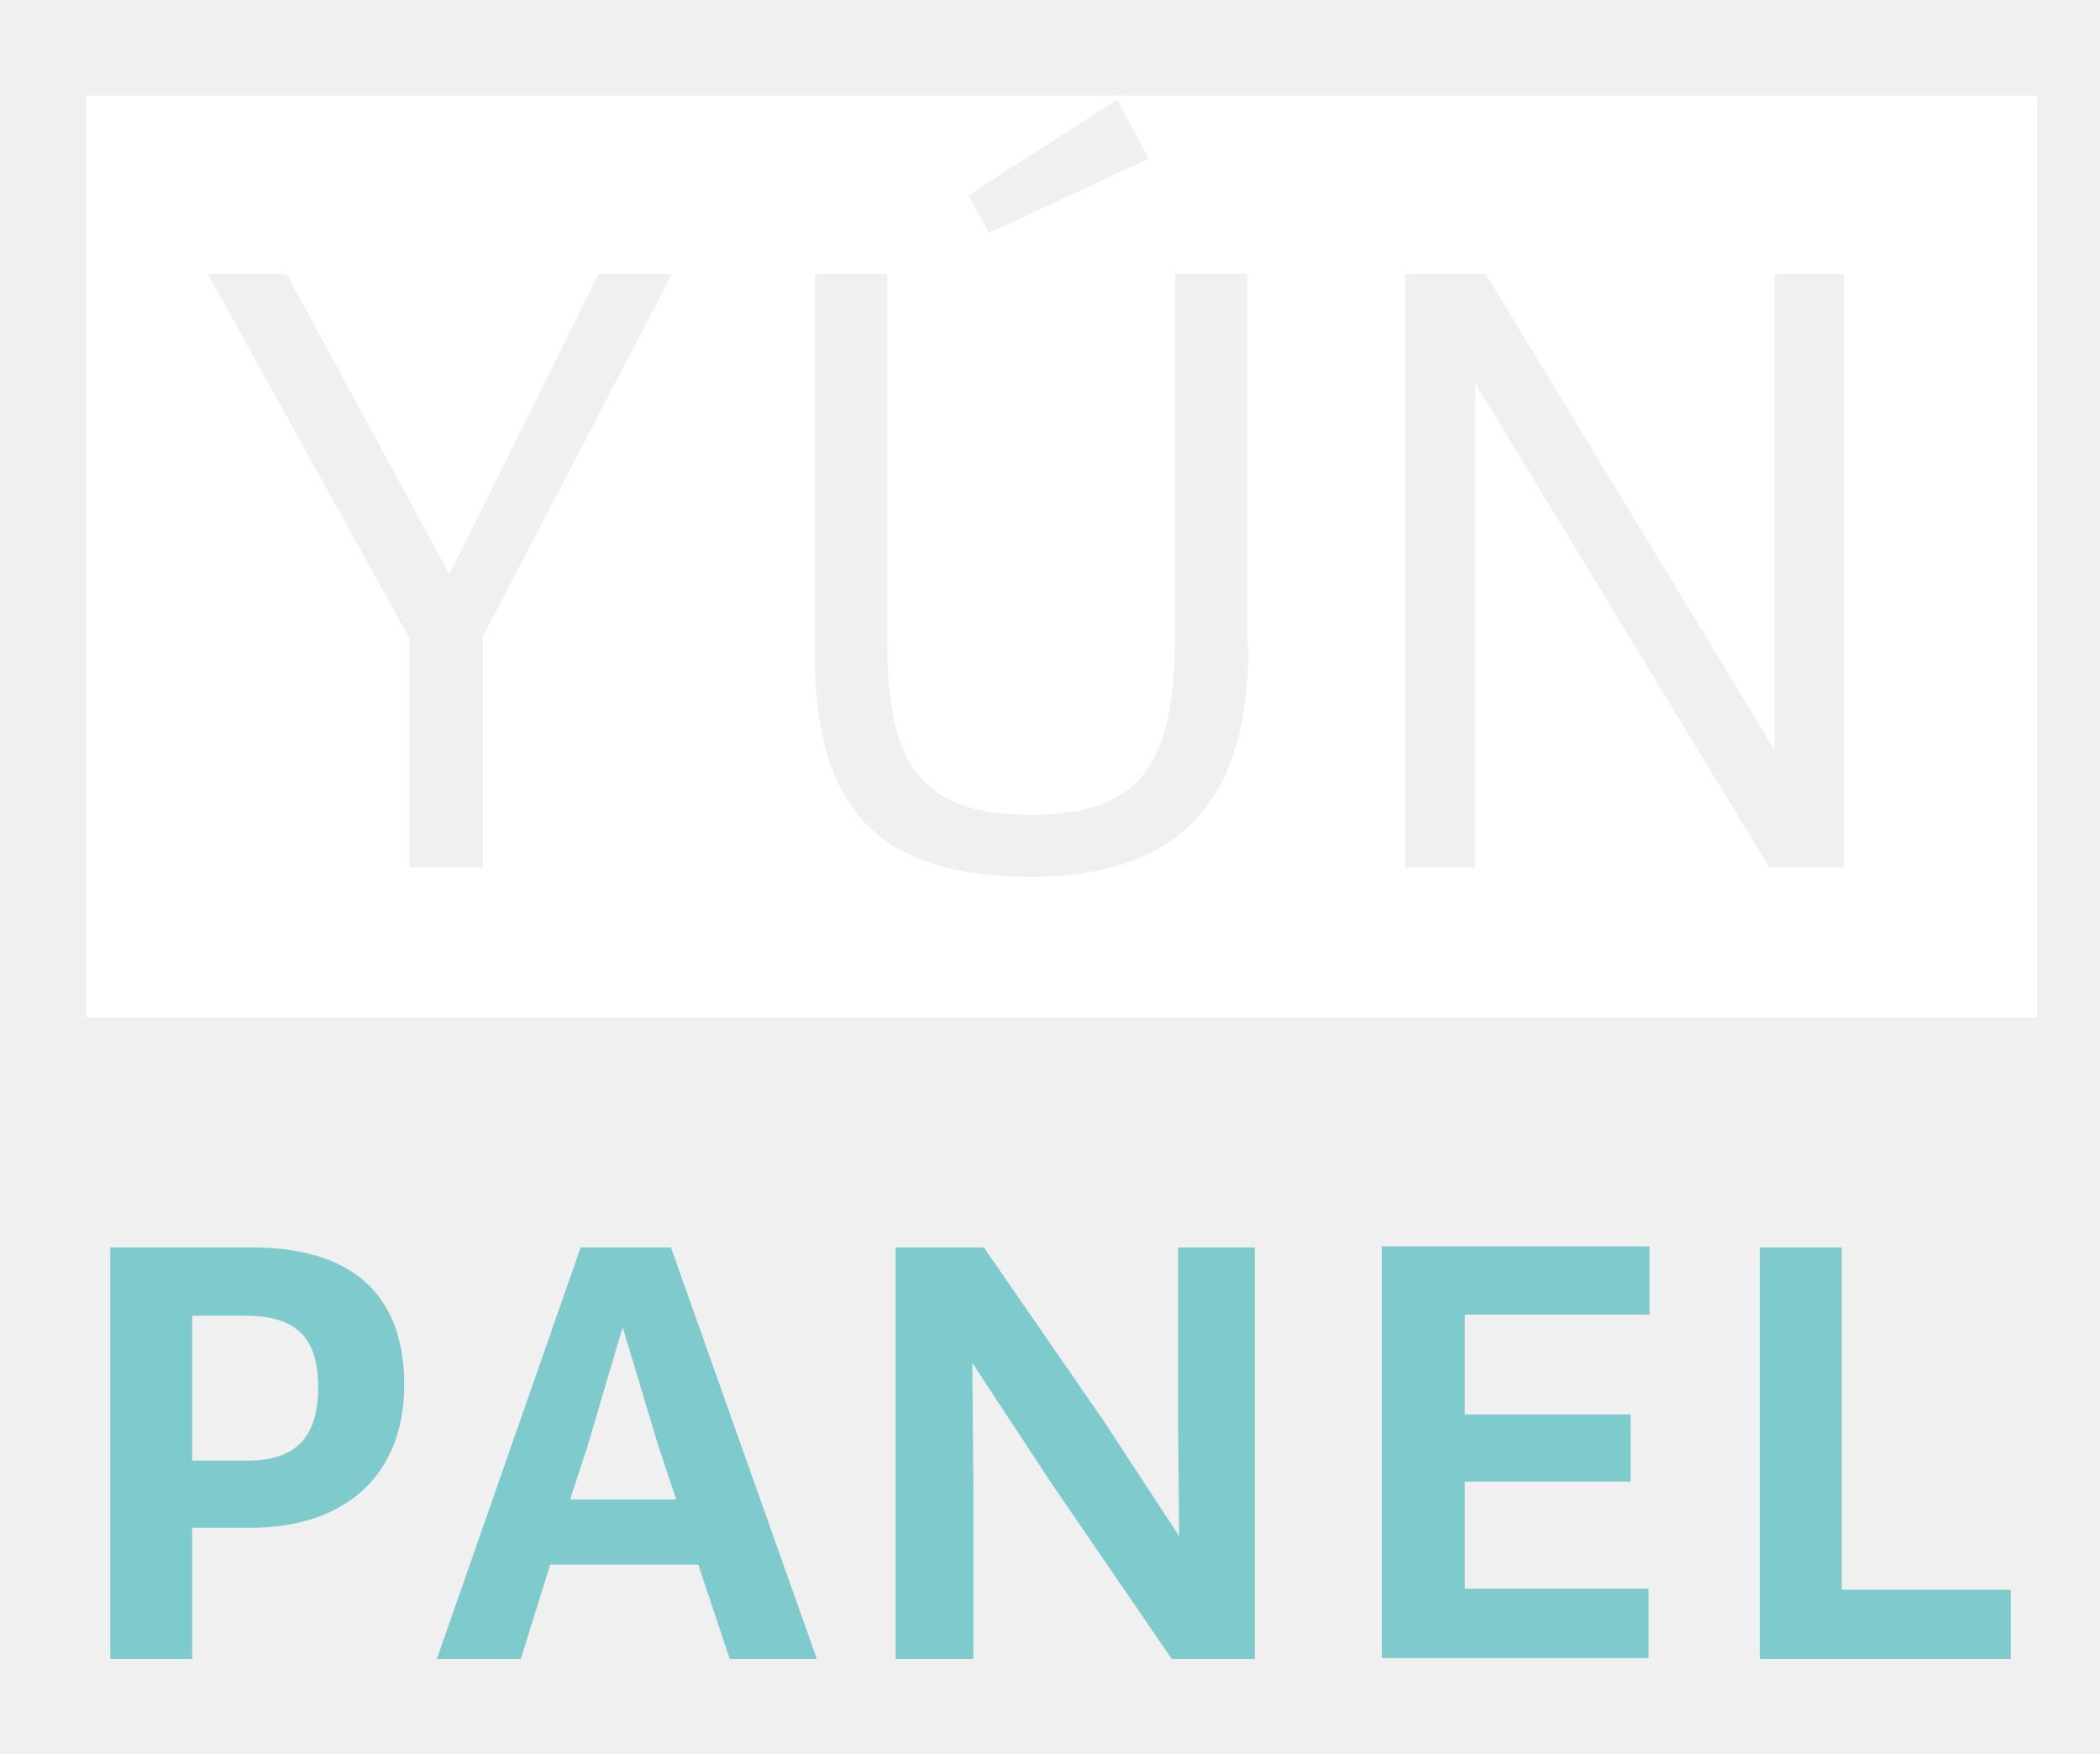
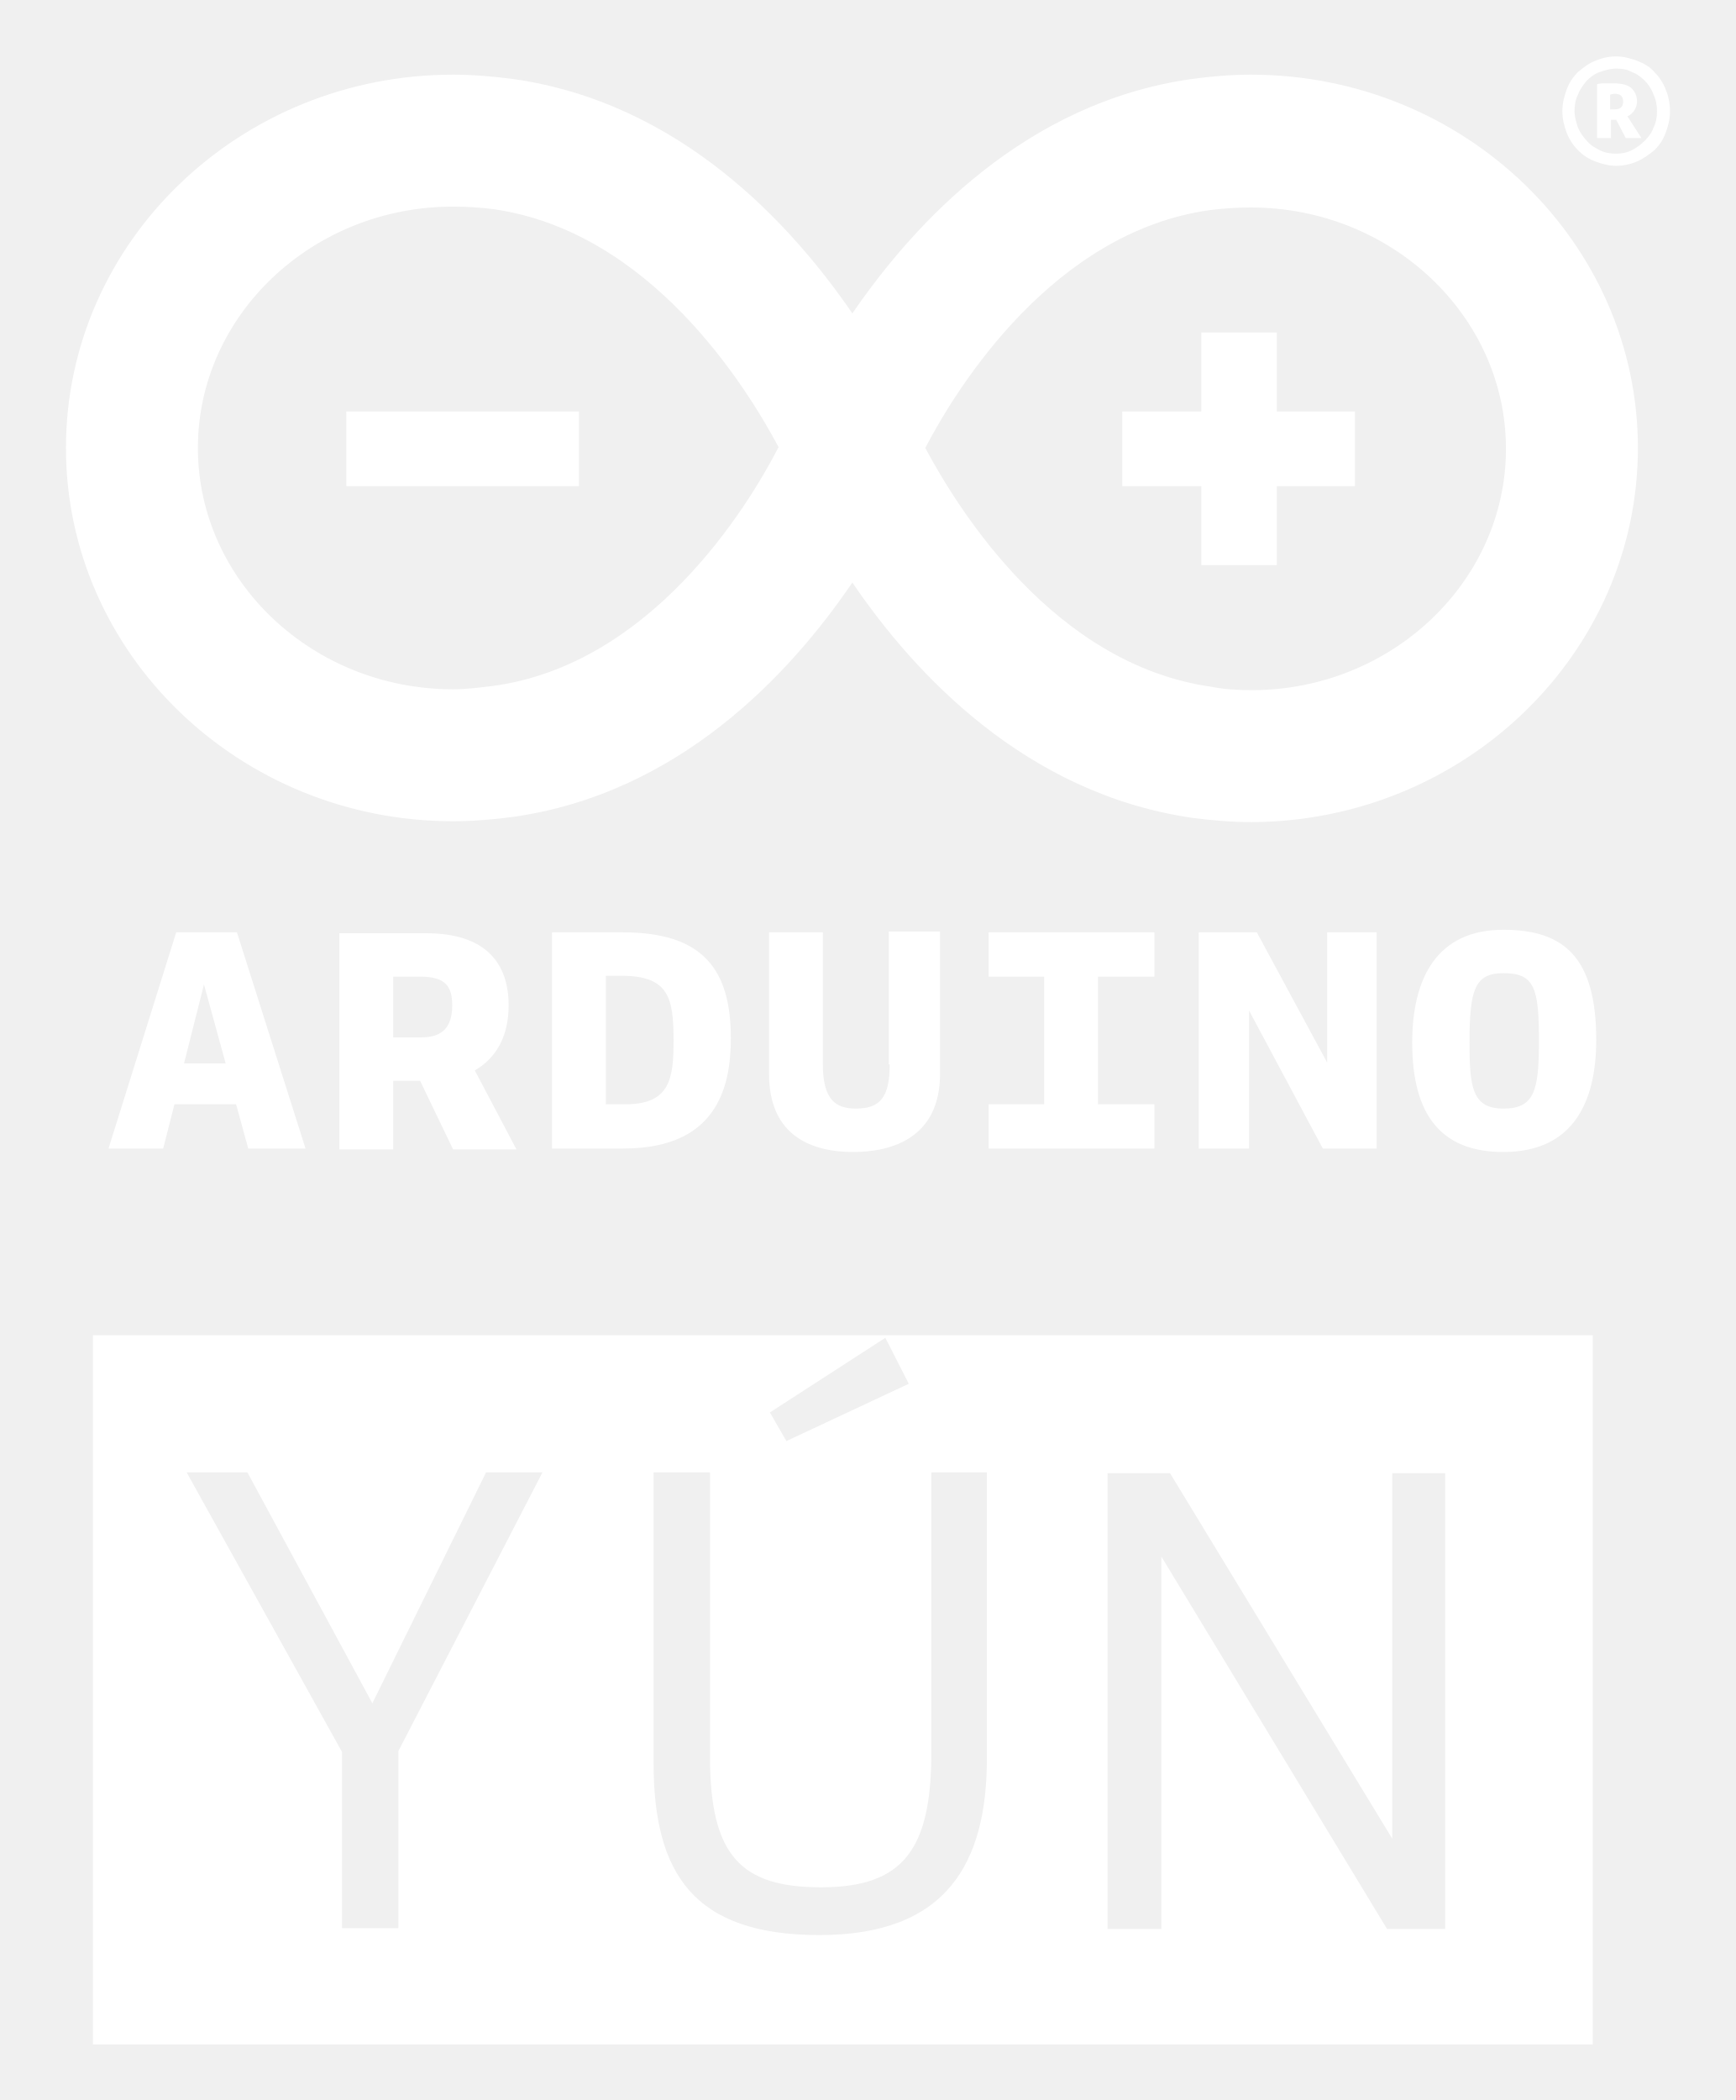
- <svg xmlns="http://www.w3.org/2000/svg" version="1.1" id="Layer_1" x="0px" y="0px" width="200px" height="167px" viewBox="0 0 200 167" style="enable-background:new 0 0 200 167;" xml:space="preserve">
+ <svg xmlns="http://www.w3.org/2000/svg" version="1.1" id="Layer_1" x="0px" y="0px" viewBox="0 0 200 241.9" style="enable-background:new 0 0 200 241.9;" xml:space="preserve">
  <style type="text/css">
	.st0{fill:#FFFFFF;}
- 	.st1{fill:#7FCACC;}
</style>
-   <path class="st0" d="M8.2,9.1v87.8H194V9.1H8.2z M106.4,9.5l3,5.6l-15.2,7.1l-2-3.6L106.4,9.5z M46,60.6v22h-7V60.8L19.8,26.1h7.5  l15.5,28.6l14.2-28.6h7L46,60.6z M118.9,61.5c0,13-4.9,22-20.8,22c-15.5,0-20.5-7.6-20.5-21.3V26.1h6.9v35.3  c0,12.2,3.9,16.2,13.8,16.2c10.3,0,13.6-4.9,13.6-16.8V26.1h6.9V61.5z M175.7,82.6h-7.2l-28-46.1v46.1h-6.7V26.1h7.7l27.5,45.3V26.1  h6.6V82.6z" />
  <g>
-     <path class="st1" d="M10.4,118.8H24c10.5,0,14.5,5.4,14.5,13.1c0,8.2-5.2,13.6-14.7,13.6h-5.5V158h-7.8V118.8z M30.3,132.2   c0-4.1-1.4-6.9-6.9-6.9h-5.1v13.8h5.3C27.8,139.1,30.3,137.2,30.3,132.2z" />
-     <path class="st1" d="M41.6,158l13.7-39.2h8.6L77.8,158h-8.3l-3-9H52.4l-2.8,9H41.6z M62.7,137.7l-3.4-11.3l-3.4,11.5l-1.6,4.9h10.1   L62.7,137.7z" />
-     <path class="st1" d="M92.7,158h-7.4v-39.2h8.4l11.4,16.5l7.2,11l-0.1-10.7v-16.8h7.3V158h-7.9l-11.5-16.8l-7.5-11.4l0.1,11.6V158z" />
-     <path class="st1" d="M157.1,118.8v6.4h-17.6v9.5h15.8v6.4h-15.8v10.2H157v6.6h-25.4v-39.2H157.1z" />
-     <path class="st1" d="M175.4,118.8v32.6h16.1v6.6h-23.9v-39.2H175.4z" />
+     <path class="st0" d="M10.7,153.8v81.7h172.8v-81.7H10.7z M102,154.1l2.7,5.3L90.6,166l-1.9-3.3L102,154.1z M45.9,201.7v20.4h-6.5   v-20.3l-17.9-32.2h7l14.4,26.6L56,169.6h6.5L45.9,201.7z M113.7,202.5c0,12.1-4.6,20.4-19.3,20.4c-14.5,0-19.1-7.1-19.1-19.8v-33.5   h6.5v32.8c0,11.4,3.6,15,12.8,15c9.6,0,12.7-4.5,12.7-15.6v-32.2h6.4V202.5z M166.5,222.2h-6.7l-26-42.9v42.9h-6.2v-52.5h7.2   l25.6,42.1v-42.1h6.1V222.2z" />
+     <g>
+       <path class="st0" d="M188.7,51.6c0-23.7-20-43-44.6-43c-2.3,0-4.6,0.2-6.8,0.5c-19.1,2.7-31.9,16.5-39.1,27    c-7.2-10.5-20-24.3-39.1-27c-2.3-0.3-4.6-0.5-6.9-0.5c-24.6,0-44.6,19.3-44.6,43c0,23.7,20,43,44.6,43c2.3,0,4.6-0.2,6.9-0.5    C78.2,91.4,91,77.7,98.2,67.1c7.2,10.6,20,24.3,39.1,27.1c2.3,0.3,4.6,0.5,6.9,0.5C168.7,94.6,188.7,75.3,188.7,51.6z M56.9,79    c-1.6,0.2-3.2,0.4-4.7,0.4c-16.2,0-29.4-12.5-29.4-27.8c0-15.3,13.2-27.8,29.4-27.8c1.6,0,3.1,0.1,4.7,0.3    c18,2.6,29,20.3,32.8,27.4C86,58.7,74.9,76.5,56.9,79z M106.6,51.6c3.7-7.1,14.8-24.9,32.8-27.4c1.6-0.2,3.2-0.3,4.7-0.3    c16.2,0,29.4,12.5,29.4,27.8c0,15.3-13.2,27.8-29.3,27.8c-1.6,0-3.2-0.1-4.7-0.4C121.4,76.5,110.4,58.7,106.6,51.6z" />
+       <rect x="39.9" y="47.4" class="st0" width="26.8" height="8.6" />
+       <polygon class="st0" points="147.1,56 156.1,56 156.1,47.4 147.1,47.4 147.1,38.3 138.4,38.3 138.4,47.4 129.3,47.4 129.3,56     138.4,56 138.4,65.1 147.1,65.1   " />
+       <path class="st0" d="M20.3,107.4l-7.8,24.9h6.3l1.3-5.1h7.1l1.4,5.1h6.6l-7.9-24.9H20.3z M21.2,122.5l2.3-9.1l2.5,9.1H21.2z" />
+       <path class="st0" d="M58.6,115.8c0-4.8-2.6-8.3-9.5-8.3h-10v24.9h6.2v-7.9h3.1l3.8,7.9h7.3l-4.8-9.1    C57.3,121.8,58.6,119.2,58.6,115.8z M48.5,119.5h-3.2v-7h3.1c2.9,0,3.7,1.1,3.7,3.3C52.1,118.6,50.7,119.5,48.5,119.5z" />
+       <path class="st0" d="M71.8,107.4h-8.2v24.9h8.2c10.6,0,12.4-6.8,12.4-12.7C84.2,111.8,81.1,107.4,71.8,107.4z M72.1,127.2h-2.3    v-14.8h1.8c5.5,0,6,2.6,6,7.5C77.6,124.2,77.2,127.2,72.1,127.2z" />
+       <path class="st0" d="M102.5,122.6c0,3.8-1.1,5.1-3.9,5.1c-2.3,0-3.8-1-3.8-5.1v-15.2h-6.2v16.3c0,7.5,5.4,9,9.7,9    c4.4,0,10-1.6,10-9v-16.4h-5.9V122.6z" />
+       <polygon class="st0" points="113.9,112.5 120.3,112.5 120.3,127.2 113.9,127.2 113.9,132.3 133,132.3 133,127.2 126.5,127.2     126.5,112.5 133,112.5 133,107.4 113.9,107.4   " />
+       <polygon class="st0" points="152.9,122.4 144.8,107.4 138.1,107.4 138.1,132.3 143.9,132.3 143.9,116.4 152.4,132.3 158.6,132.3     158.6,107.4 152.9,107.4   " />
+       <path class="st0" d="M173.2,107.1c-7.6,0-10.5,5.5-10.5,13c0,8.3,3.3,12.6,10.5,12.6c8,0,10.7-5.7,10.7-12.9    C183.9,110.4,180.3,107.1,173.2,107.1z M173.2,127.7c-3.6,0-3.9-2.5-3.9-7.6c0-6.1,0.6-8,3.9-8c3.6,0,4.1,1.7,4.1,7.8    C177.3,125.6,176.8,127.7,173.2,127.7z" />
+       <g>
+         <path class="st0" d="M191.9,10.3c-0.3-0.8-0.8-1.5-1.3-2c-0.5-0.6-1.2-1-2-1.3c-0.8-0.3-1.6-0.5-2.4-0.5c-0.9,0-1.7,0.2-2.4,0.5     c-0.8,0.3-1.4,0.8-2,1.3c-0.6,0.6-1,1.2-1.3,2c-0.3,0.8-0.5,1.6-0.5,2.5c0,0.9,0.2,1.7,0.5,2.5c0.3,0.8,0.8,1.5,1.3,2     c0.6,0.6,1.2,1,2,1.3c0.8,0.3,1.6,0.5,2.4,0.5c0.9,0,1.7-0.2,2.4-0.5c0.7-0.3,1.4-0.8,2-1.3c0.6-0.6,1-1.2,1.3-2     c0.3-0.8,0.5-1.6,0.5-2.5C192.4,11.9,192.2,11,191.9,10.3z M190.5,14.7c-0.2,0.6-0.6,1.1-1,1.5c-0.4,0.4-0.9,0.8-1.5,1.1     c-0.6,0.3-1.2,0.4-1.8,0.4c-0.7,0-1.3-0.1-1.9-0.4c-0.6-0.3-1.1-0.6-1.5-1.1c-0.4-0.4-0.8-1-1-1.5c-0.2-0.6-0.4-1.2-0.4-1.9     c0-0.7,0.1-1.3,0.4-1.9c0.2-0.6,0.6-1.1,1-1.6c0.4-0.4,0.9-0.8,1.5-1c0.6-0.2,1.2-0.4,1.9-0.4c0.7,0,1.3,0.1,1.8,0.4     c0.6,0.2,1.1,0.6,1.5,1c0.4,0.4,0.8,1,1,1.6c0.3,0.6,0.4,1.3,0.4,1.9C190.9,13.5,190.8,14.1,190.5,14.7z" />
+         <path class="st0" d="M187.5,13.4c0.4-0.2,0.6-0.4,0.8-0.7c0.2-0.3,0.3-0.7,0.3-1c0-0.6-0.2-1.1-0.6-1.5c-0.4-0.4-1.1-0.6-2.1-0.6     c-0.4,0-0.7,0-1,0c-0.3,0-0.6,0-0.9,0.1v6.2h1.6v-2.1h0.6l1.1,2.1h1.8L187.5,13.4z M186,12.6c-0.2,0-0.4,0-0.5,0v-1.7     c0.1,0,0.3-0.1,0.5-0.1c0.7,0,1,0.3,1,0.9C187,12.3,186.7,12.6,186,12.6z" />
+       </g>
+     </g>
  </g>
</svg>
